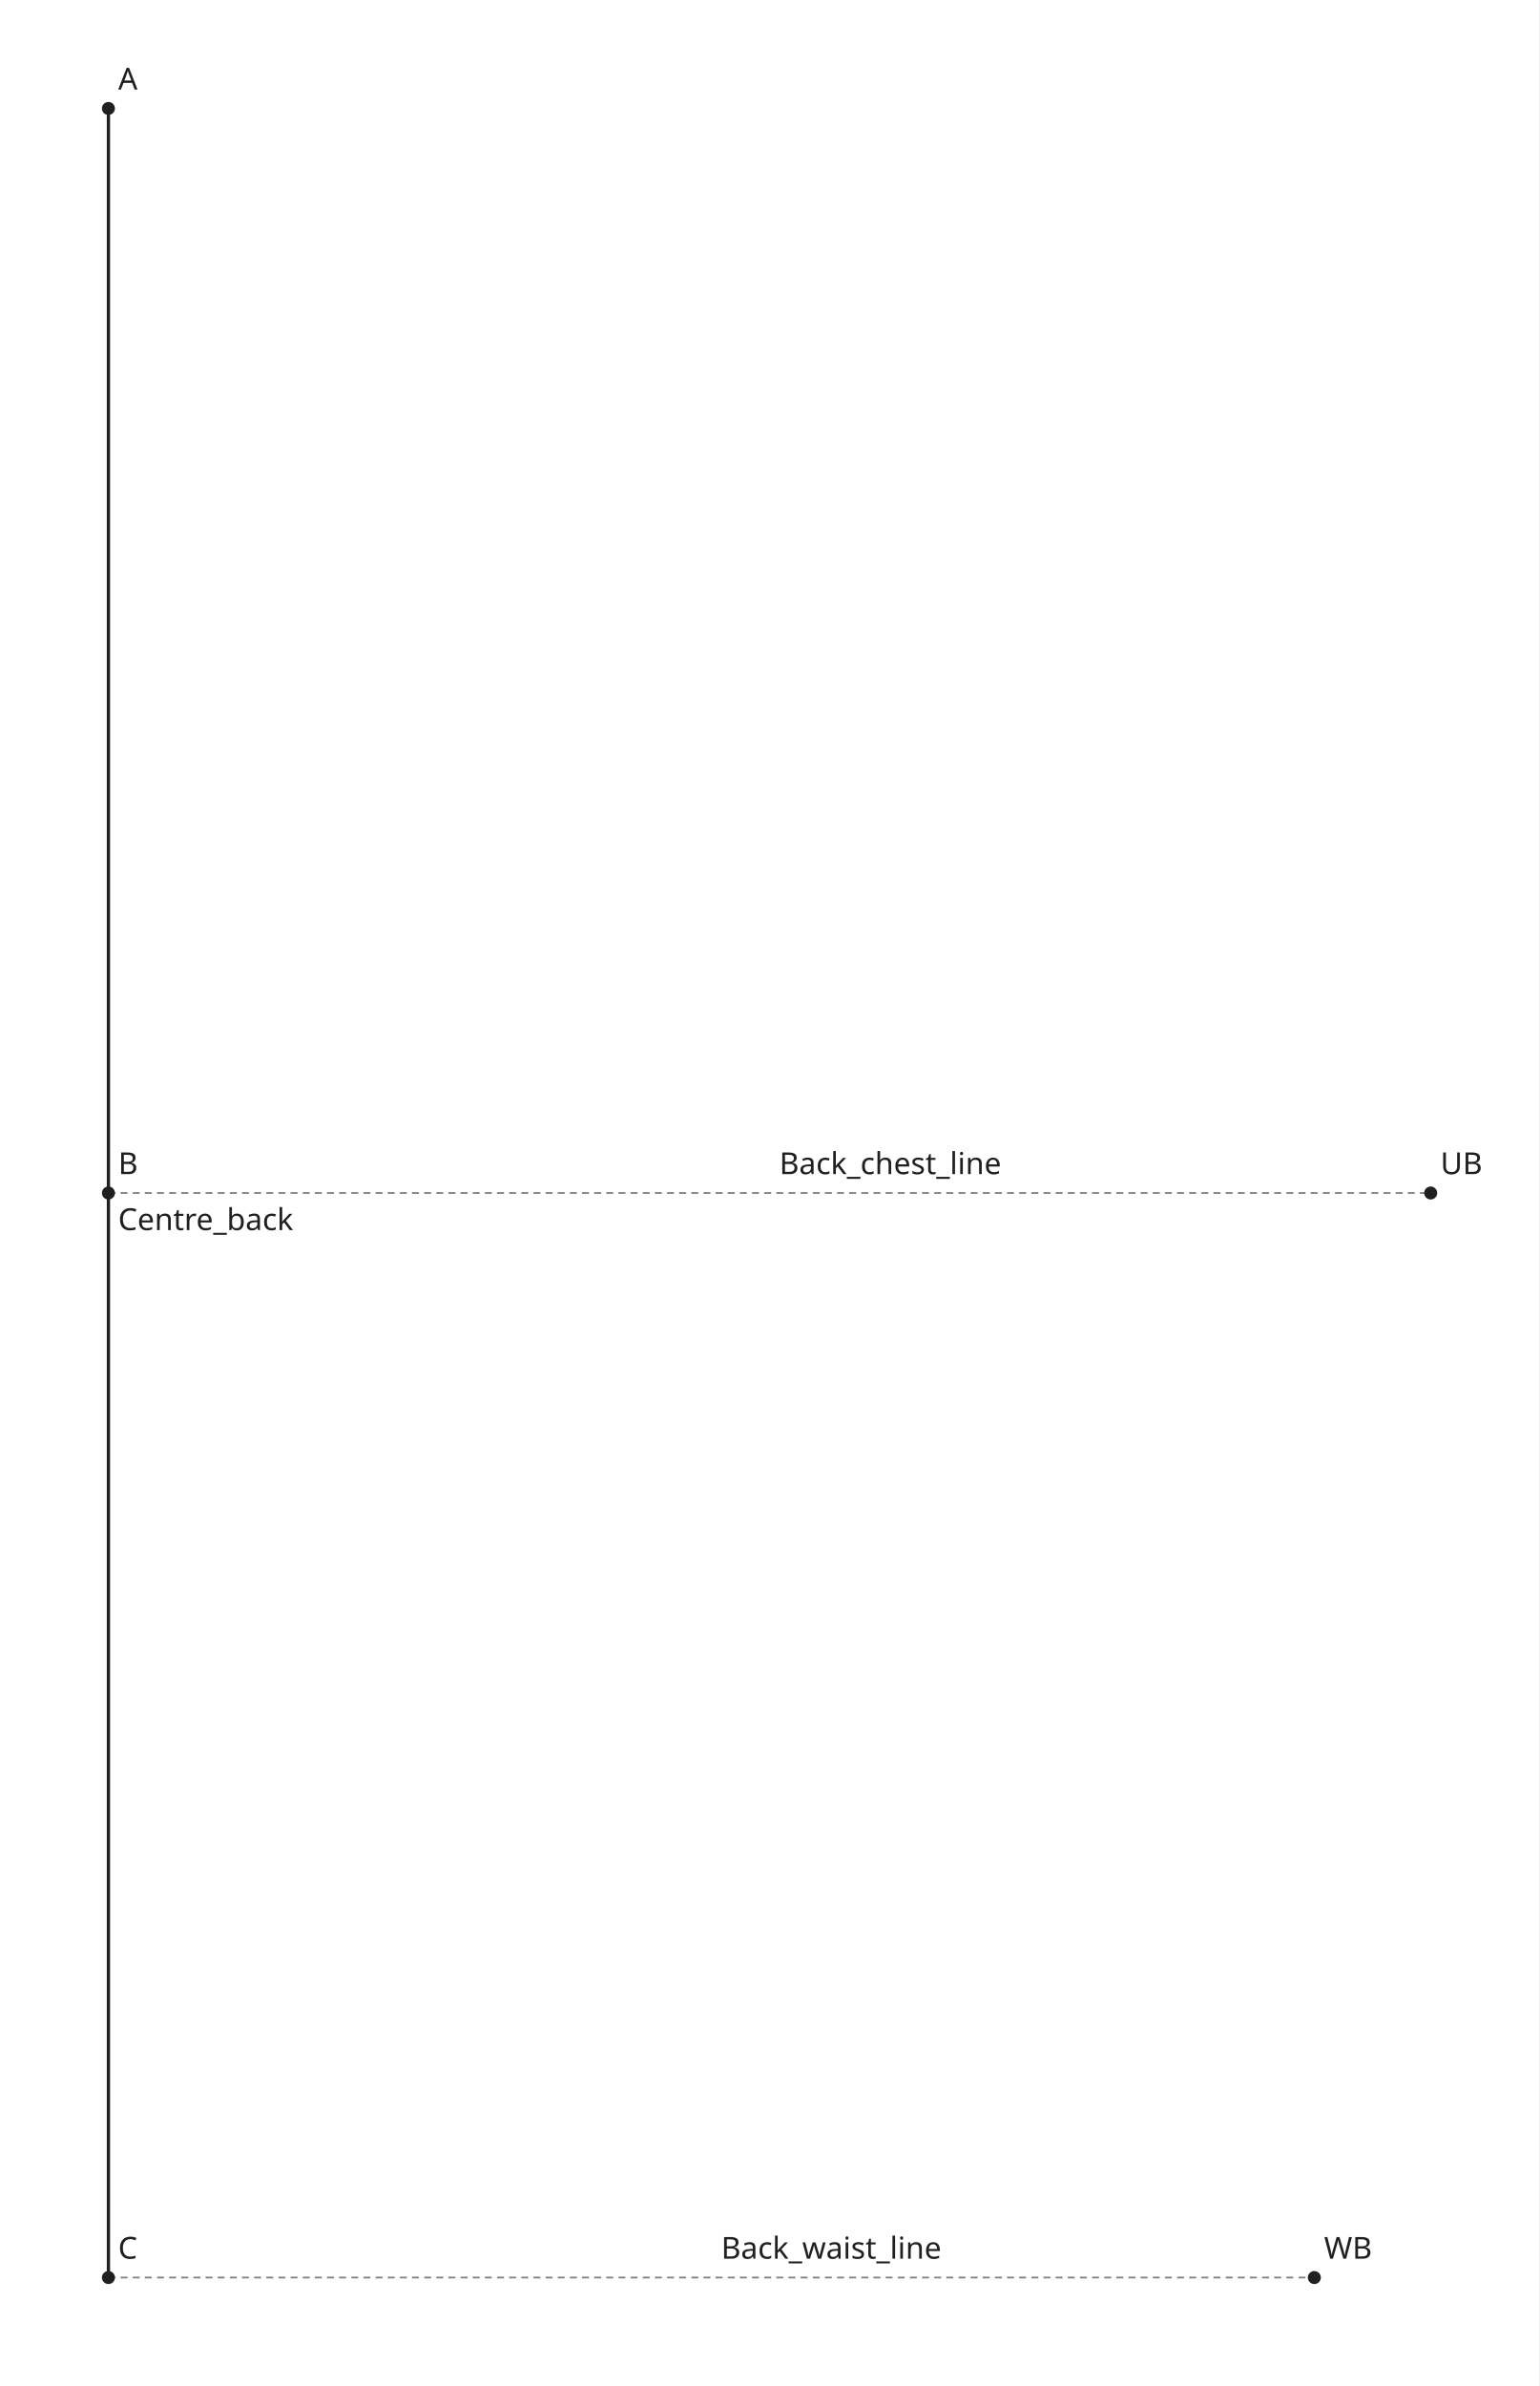
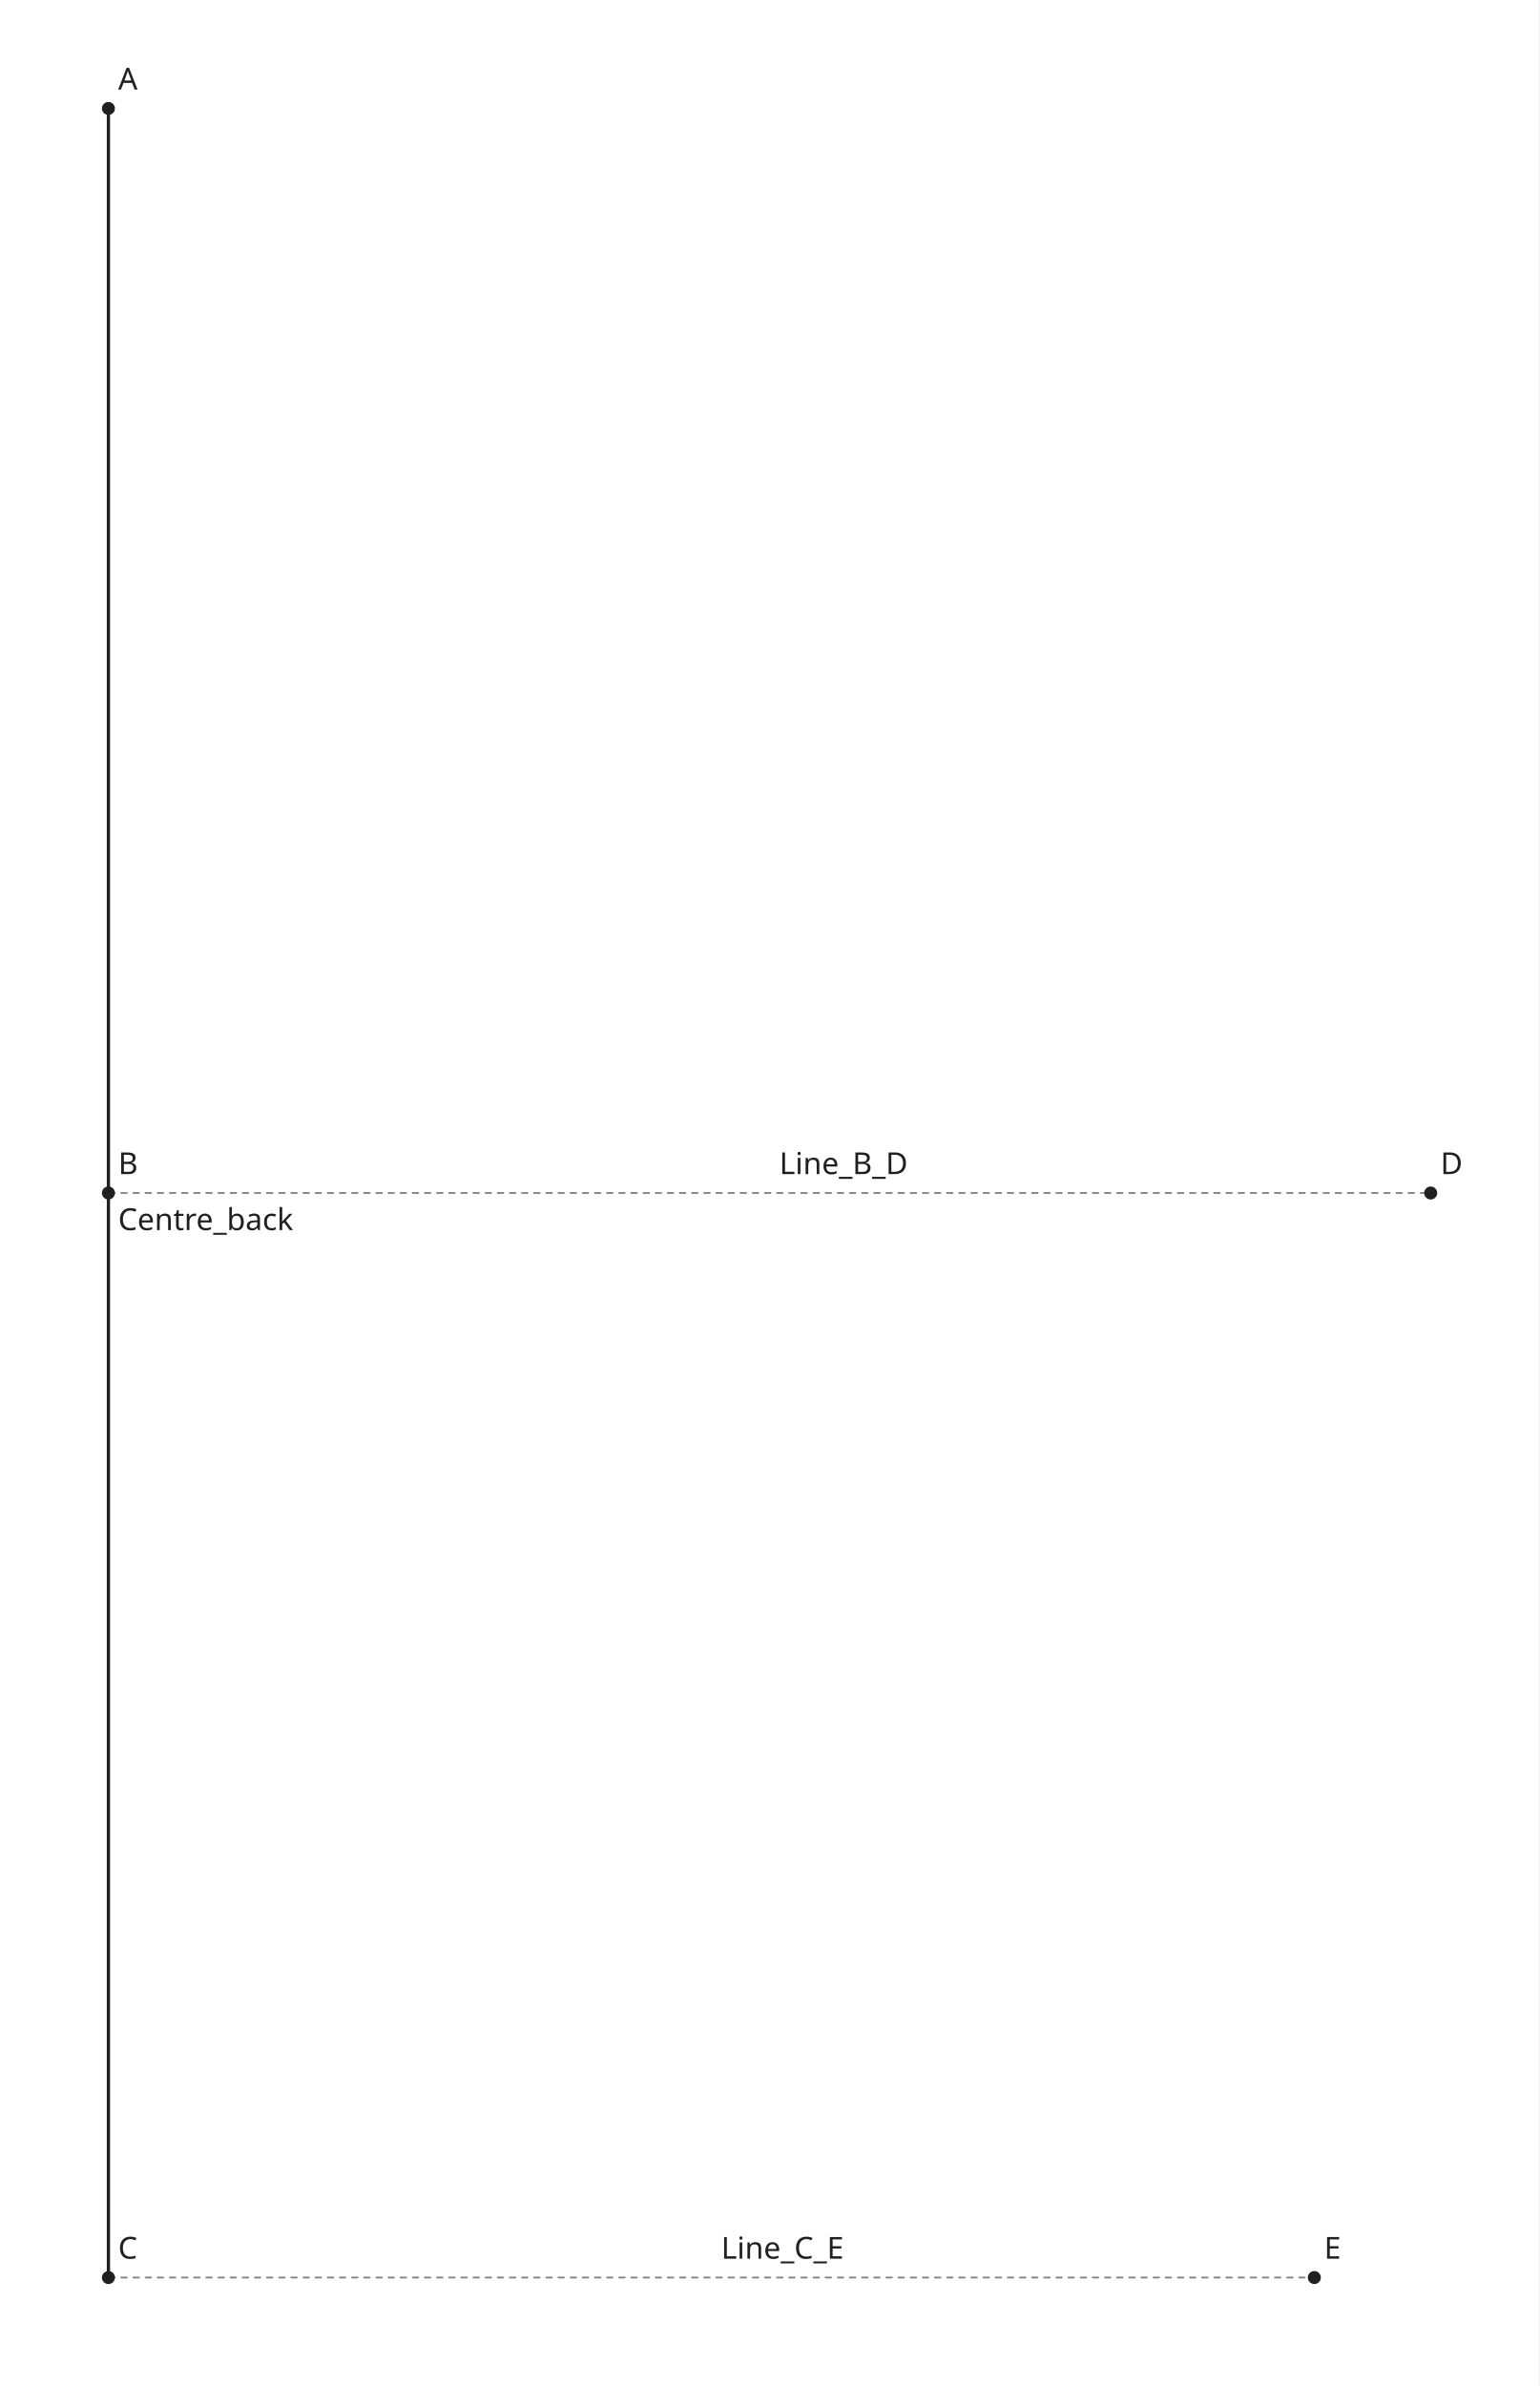
<svg xmlns="http://www.w3.org/2000/svg" width="291mm" height="451mm" viewBox="-20.5 -20.5 291 451">
  <rect x="-20.5" y="-20.5" width="291" height="451" fill="#ffffff" />
-   <path data-id="16" data-name="Back_chest_line" d="M 0 205 L 250 205" fill="none" stroke="#808080" stroke-width="0.328" stroke-dasharray="1.312 0.984" />
-   <path data-id="17" data-name="Back_waist_line" d="M 0 410 L 228 410" fill="none" stroke="#808080" stroke-width="0.328" stroke-dasharray="1.312 0.984" />
+   <path data-id="16" data-name="Line_B_D" d="M 0 205 L 250 205" fill="none" stroke="#808080" stroke-width="0.328" stroke-dasharray="1.312 0.984" />
+   <path data-id="17" data-name="Line_C_E" d="M 0 410 L 228 410" fill="none" stroke="#808080" stroke-width="0.328" stroke-dasharray="1.312 0.984" />
  <path data-id="15" data-name="Centre_back" d="M 0 0 L 0 410" fill="none" stroke="#202020" stroke-width="0.615" />
  <circle data-id="10" data-name="A" cx="0" cy="0" r="1.23" fill="#202020" />
  <circle data-id="11" data-name="B" cx="0" cy="205" r="1.23" fill="#202020" />
  <circle data-id="12" data-name="C" cx="0" cy="410" r="1.23" fill="#202020" />
-   <circle data-id="13" data-name="UB" cx="250" cy="205" r="1.23" fill="#202020" />
-   <circle data-id="14" data-name="WB" cx="228" cy="410" r="1.23" fill="#202020" />
+   <circle data-id="13" data-name="D" cx="250" cy="205" r="1.23" fill="#202020" />
+   <circle data-id="14" data-name="E" cx="228" cy="410" r="1.23" fill="#202020" />
  <text x="1.845" y="-3.567" font-family="sans-serif" font-size="5.74" fill="#202020">A</text>
  <text x="1.845" y="201.433" font-family="sans-serif" font-size="5.74" fill="#202020">B</text>
  <text x="1.845" y="406.433" font-family="sans-serif" font-size="5.74" fill="#202020">C</text>
-   <text x="251.845" y="201.433" font-family="sans-serif" font-size="5.74" fill="#202020">UB</text>
-   <text x="229.845" y="406.433" font-family="sans-serif" font-size="5.74" fill="#202020">WB</text>
-   <text x="126.845" y="201.433" font-family="sans-serif" font-size="5.74" fill="#202020">Back_chest_line</text>
-   <text x="115.845" y="406.433" font-family="sans-serif" font-size="5.74" fill="#202020">Back_waist_line</text>
+   <text x="251.845" y="201.433" font-family="sans-serif" font-size="5.74" fill="#202020">D</text>
+   <text x="229.845" y="406.433" font-family="sans-serif" font-size="5.74" fill="#202020">E</text>
+   <text x="126.845" y="201.433" font-family="sans-serif" font-size="5.74" fill="#202020">Line_B_D</text>
+   <text x="115.845" y="406.433" font-family="sans-serif" font-size="5.74" fill="#202020">Line_C_E</text>
  <text x="1.845" y="212.011" font-family="sans-serif" font-size="5.74" fill="#202020">Centre_back</text>
</svg>
